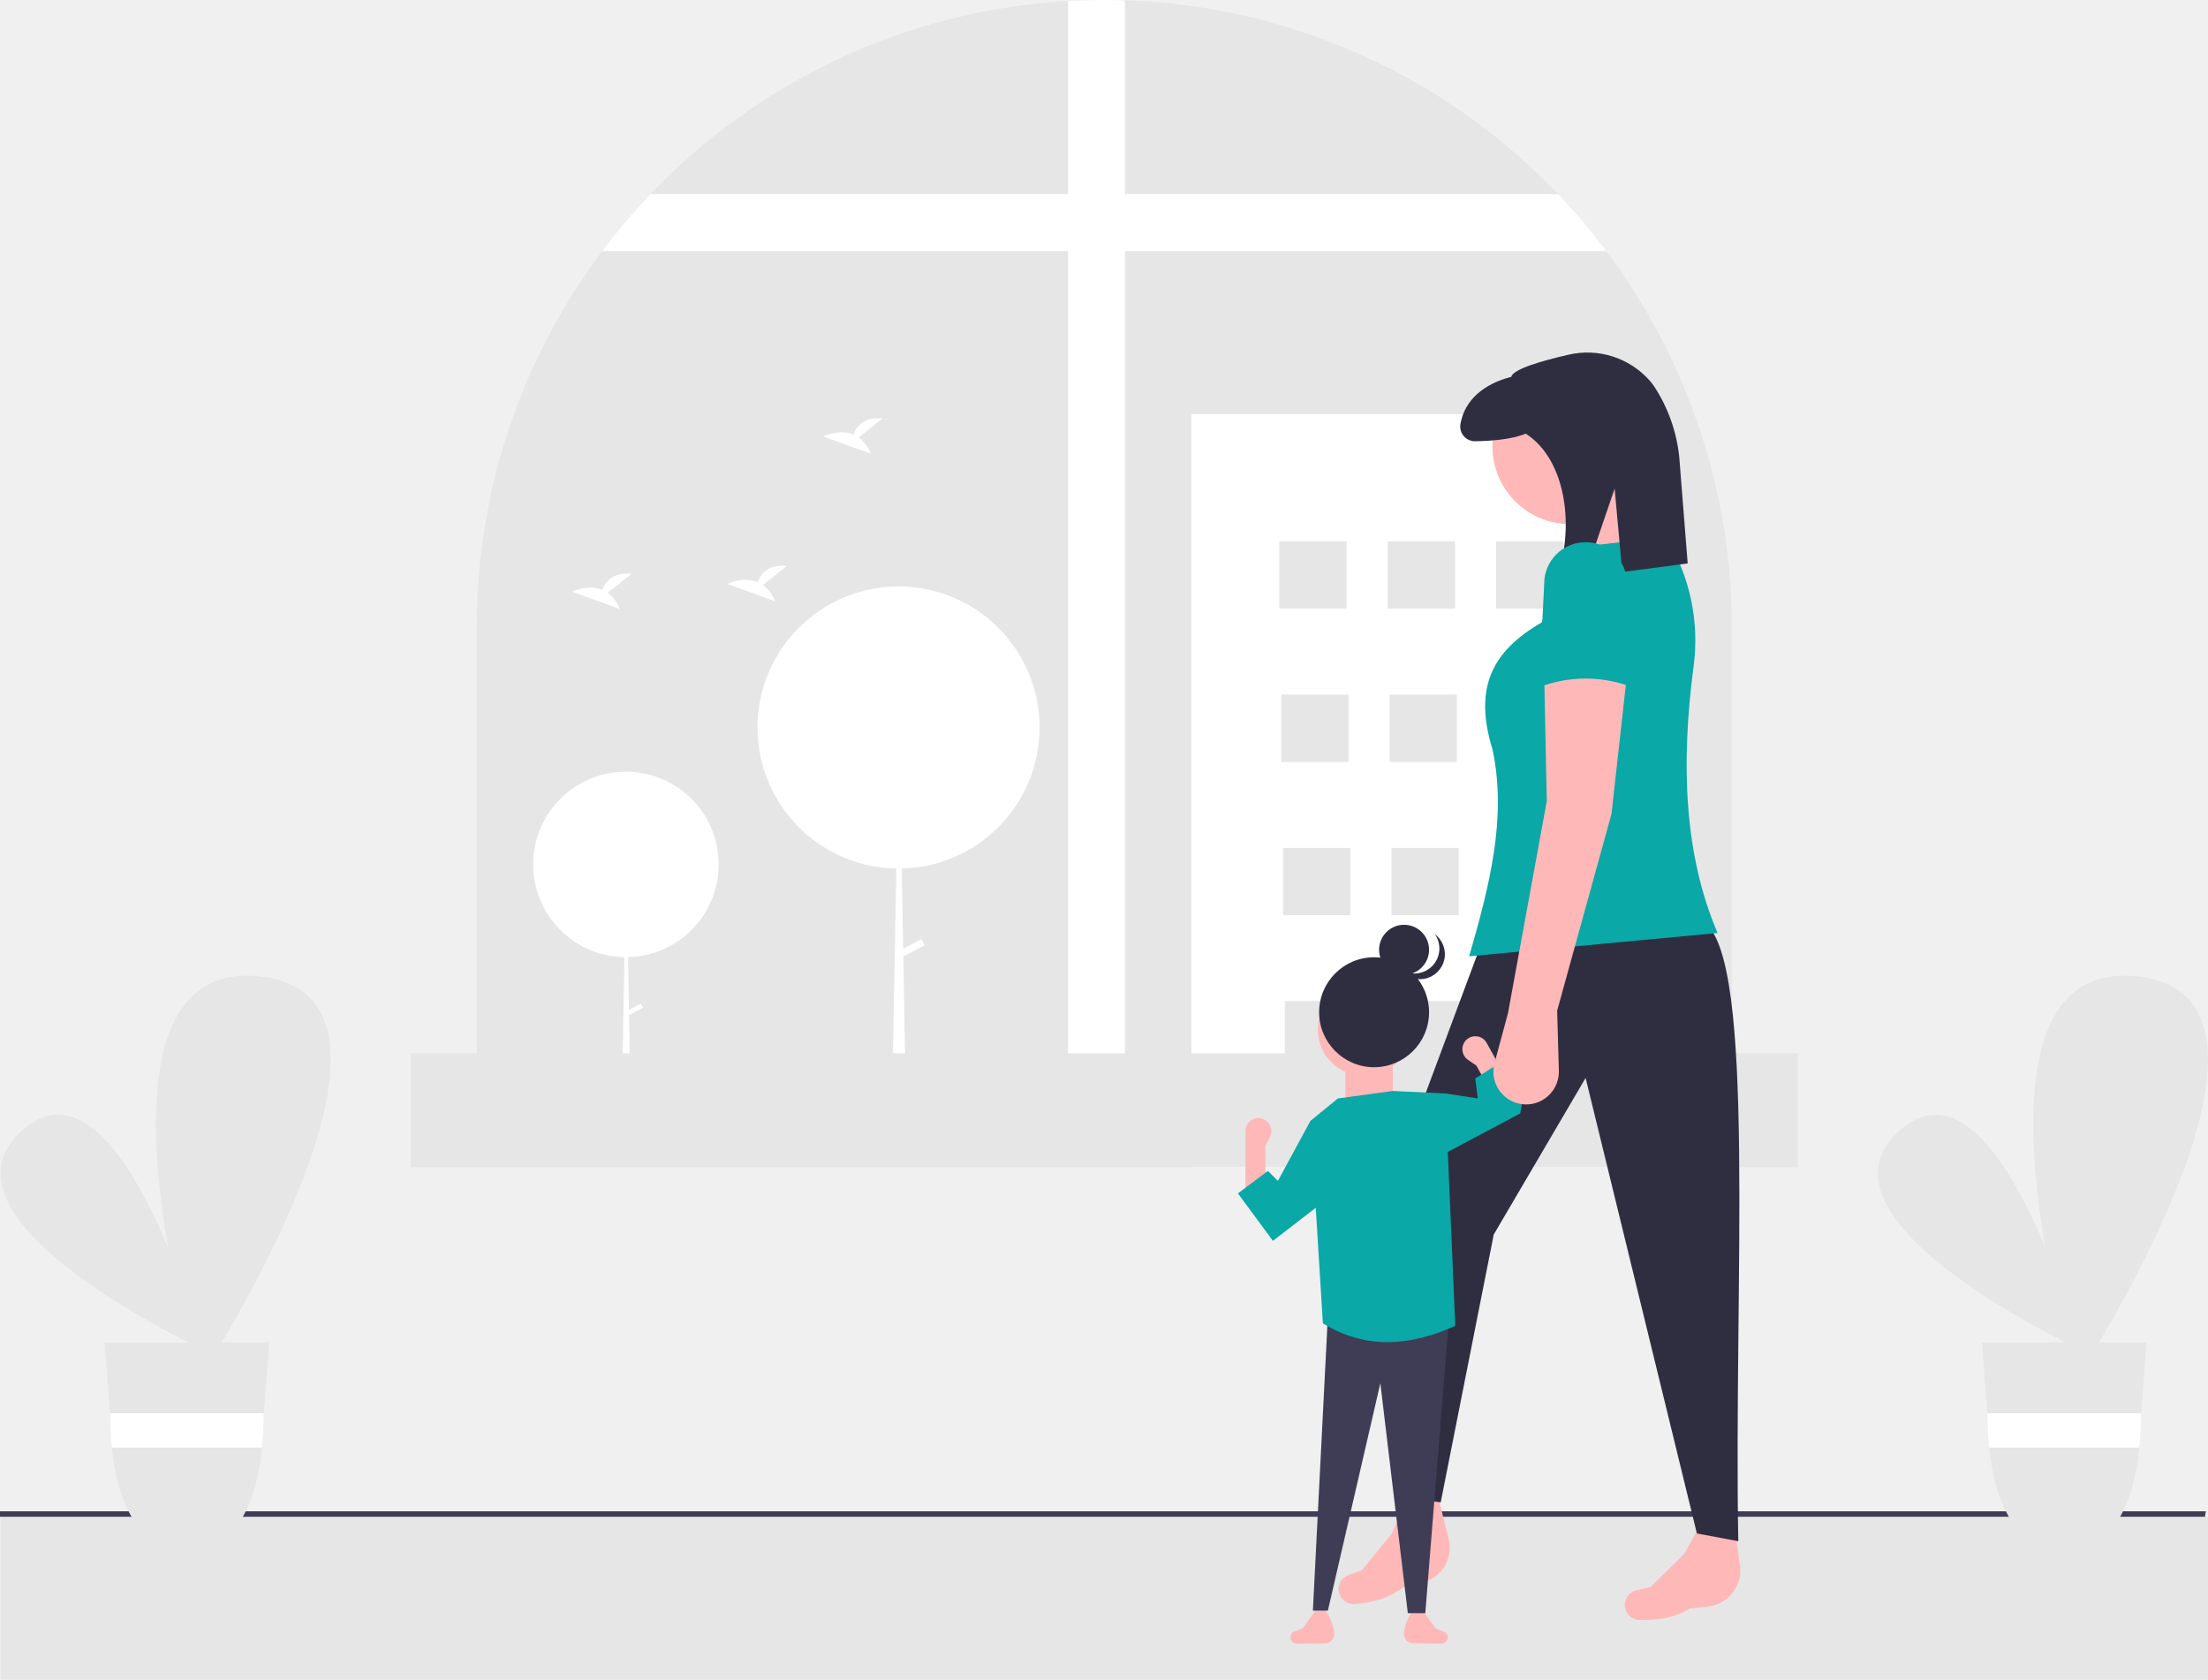
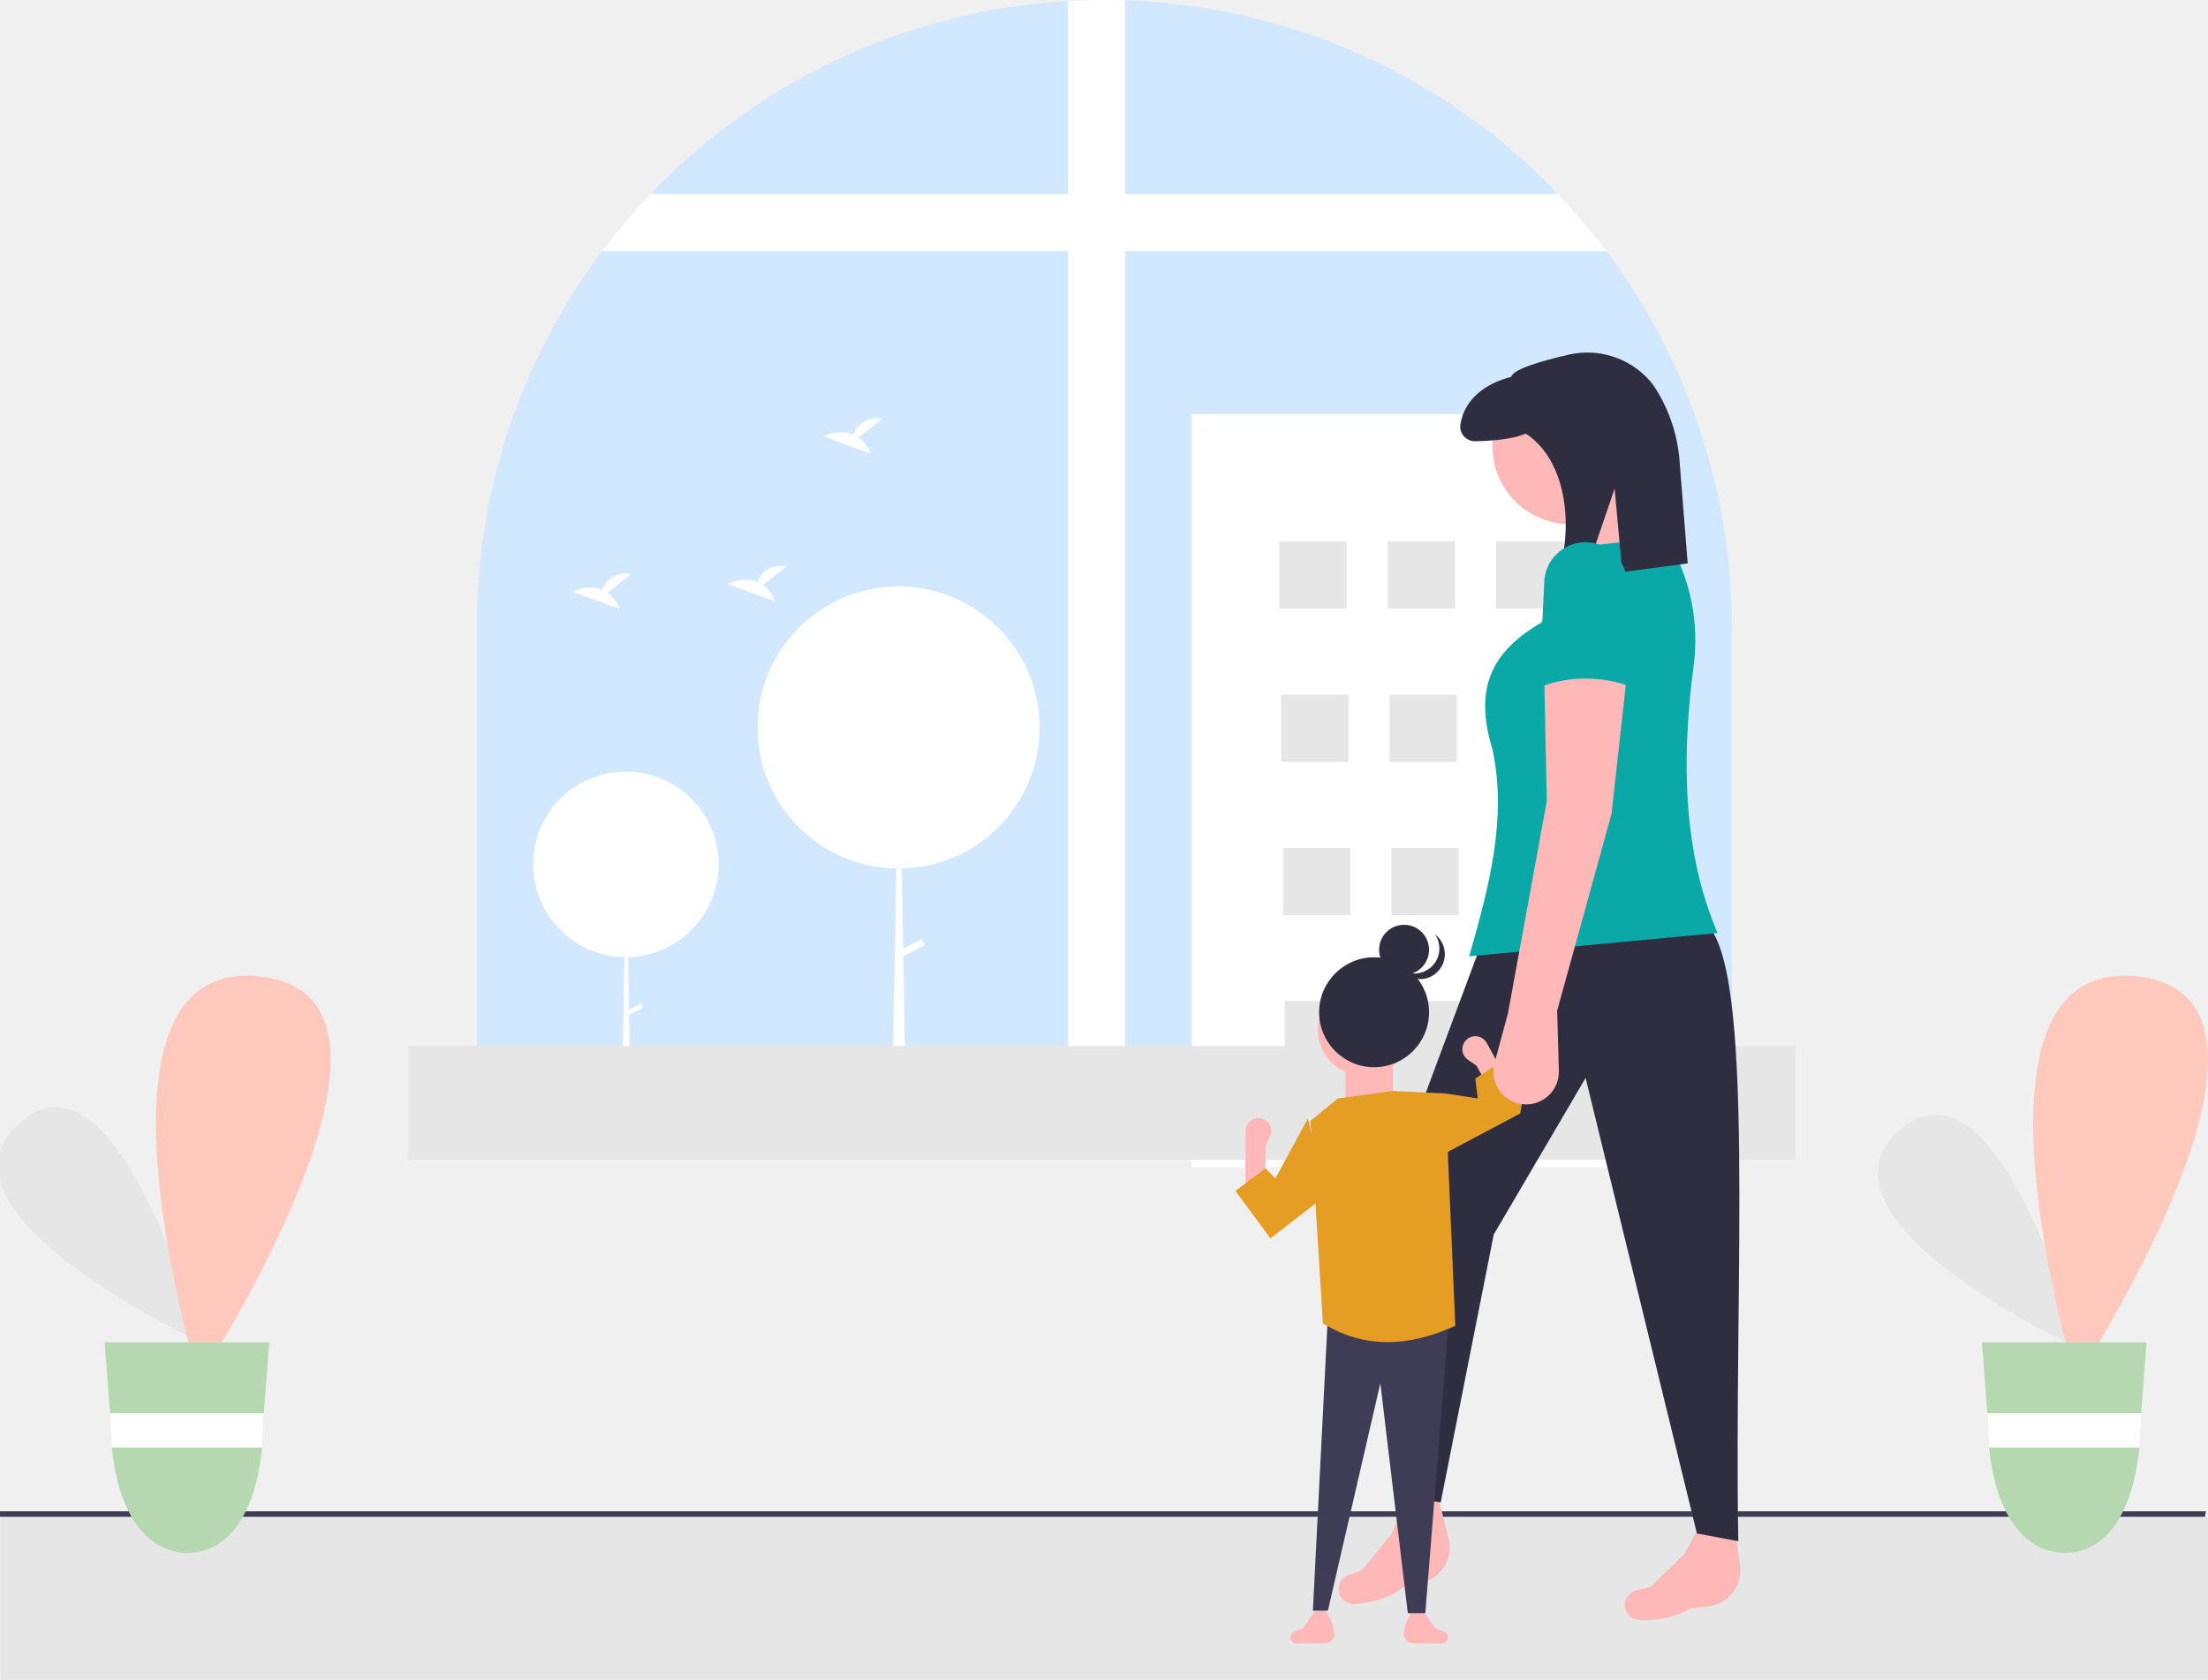
- <svg xmlns="http://www.w3.org/2000/svg" data-name="Layer 1" width="883.782" height="672.254">
-   <path fill="#e6e6e6" d="M.218 606.996h883.563v65.257H.218z" />
-   <path fill="#3f3d56" d="M882.556 607.051H0v-2.181h882.951l-.395 2.181z" />
-   <path d="M693.189 251.189V444.37H190.81V251.19A251.19 251.19 0 0 1 427.498.414Q434.692-.006 442 0c2.776 0 5.542.041 8.287.145a250.33 250.33 0 0 1 169.327 73.43 301.645 301.645 0 0 1 4.03 4.112 251.036 251.036 0 0 1 69.545 173.502Z" fill="#e6e6e6" />
-   <path d="M450.287.145v444.226h-22.789V.414Q434.692-.006 442 0c2.776 0 5.542.041 8.287.145Z" fill="#fff" />
-   <path d="M642.961 100.476H241.04a251.946 251.946 0 0 1 19.318-22.789h363.286a251.948 251.948 0 0 1 19.318 22.789ZM476.907 165.733h178.049V467.16H476.907z" fill="#fff" />
-   <path fill="#e6e6e6" d="M512.066 216.656h26.932v26.932h-26.932zM555.456 216.656h26.932v26.932h-26.932zM598.847 216.656h26.932v26.932h-26.932zM512.814 278.001h26.932v26.932h-26.932zM556.204 278.001h26.932v26.932h-26.932zM599.595 278.001h26.932v26.932h-26.932zM513.562 339.347h26.932v26.932h-26.932zM556.953 339.347h26.932v26.932h-26.932zM600.343 339.347h26.932v26.932h-26.932zM514.31 400.692h26.932v26.932H514.31zM557.701 400.692h26.932v26.932h-26.932zM601.091 400.692h26.932v26.932h-26.932z" />
-   <path fill="#e6e6e6" d="M514.31 400.692h26.932v26.932H514.31zM557.701 400.692h26.932v26.932h-26.932zM601.091 400.692h26.932v26.932h-26.932z" />
-   <circle cx="250.528" cy="345.962" r="37.119" fill="#fff" />
-   <path fill="#fff" d="M250.63 345.962h.102l1.836 105.239h-3.875l1.937-105.239z" />
-   <path fill="#fff" d="m256.534 401.66.855 1.626-6.135 3.23-.856-1.625z" />
-   <circle cx="359.658" cy="291.166" r="56.446" fill="#fff" />
-   <path fill="#fff" d="M359.813 291.166h.155l2.791 160.035h-5.892l2.946-160.035z" />
-   <path fill="#fff" d="m368.79 375.866 1.3 2.47-9.33 4.912-1.3-2.47zM243.235 237.267l9.535-7.627c-7.407-.817-10.451 3.223-11.697 6.42-5.787-2.403-12.087.747-12.087.747l19.079 6.926a14.437 14.437 0 0 0-4.83-6.466ZM343.71 175.117l9.536-7.627c-7.408-.817-10.452 3.223-11.697 6.42-5.787-2.402-12.087.747-12.087.747l19.078 6.926a14.437 14.437 0 0 0-4.83-6.466ZM305.385 234.16l9.535-7.627c-7.408-.818-10.451 3.222-11.697 6.42-5.787-2.403-12.087.746-12.087.746l19.079 6.927a14.437 14.437 0 0 0-4.83-6.467Z" />
-   <path fill="#e6e6e6" d="M164.398 421.583h555.205v45.577H164.398zM81.473 540.221s-112.306-51.7-72.853-87.552 72.853 87.552 72.853 87.552Z" />
-   <path d="M79.518 552.285s-51.62-169.606 24.393-161.495-24.393 161.495-24.393 161.495Z" fill="#e6e6e6" />
-   <path d="m41.882 537.243 2.166 28.372.034.49a130.353 130.353 0 0 0 .671 13.265c2.94 28.94 15.579 42.128 30.35 42.128s26.858-13.189 29.798-42.128a130.356 130.356 0 0 0 .67-13.265l.018-.396.008-.094 2.175-28.372Z" fill="#e6e6e6" />
-   <path d="m105.597 565.615-.008.094-.018.396a130.356 130.356 0 0 1-.67 13.265H44.753a130.353 130.353 0 0 1-.67-13.265l-.035-.49Z" fill="#fff" />
-   <path d="M832.896 540.221s-112.306-51.7-72.853-87.552 72.853 87.552 72.853 87.552Z" fill="#e6e6e6" />
-   <path d="M830.941 552.285s-51.62-169.606 24.393-161.495-24.393 161.495-24.393 161.495Z" fill="#e6e6e6" />
-   <path d="m793.305 537.243 2.166 28.372.035.49a130.353 130.353 0 0 0 .67 13.265c2.94 28.94 15.579 42.128 30.35 42.128s26.858-13.189 29.798-42.128a130.353 130.353 0 0 0 .67-13.265l.018-.396.008-.094 2.176-28.372Z" fill="#e6e6e6" />
-   <path d="m857.02 565.615-.008.094-.017.396a130.353 130.353 0 0 1-.671 13.265h-60.148a130.353 130.353 0 0 1-.67-13.265l-.035-.49Z" fill="#fff" />
-   <path d="m683.782 642.932-7.363.865c-5.815 3.506-12.642 4.826-20.202 4.557a6.058 6.058 0 0 1-5.132-3.145 6.004 6.004 0 0 1 3.917-8.707l5.595-1.303 13.5-13.204 8.144-14.74 11.83 1.357 2.463 18.722a14.492 14.492 0 0 1-12.752 15.598ZM569.108 633.46l-7.216 1.698c-5.379 4.146-12.01 6.236-19.552 6.83a6.058 6.058 0 0 1-5.457-2.54 6.004 6.004 0 0 1 2.9-9.097l5.41-1.932 11.907-14.656 6.412-15.571h11.908l4.58 18.32a14.492 14.492 0 0 1-10.892 16.948Z" fill="#ffb8b8" />
-   <path d="m563.192 599.228 13.466 2.071 21.234-107.208 36.772-62.668 44.541 182.306 16.573 3.108c-1.858-102.664 7.213-231.912-13.465-247.564l-90.118 10.359-39.361 105.654Z" fill="#2f2e41" />
-   <circle cx="628.449" cy="178.681" r="31.075" fill="#ffb8b8" />
-   <path fill="#ffb8b8" d="m671.954 226.329-37.29 6.215-9.322-33.147 26.931-8.286 19.681 35.218z" />
-   <path d="m687.492 373.417-99.44 9.322c7.972-27.72 15.276-55.343 9.323-82.866-7.56-24.572-.264-39.184 19.68-50.756l13.466-30.039 36.254-4.143a78.256 78.256 0 0 1 11.108 51.75c-5.166 39.178-3.771 75.533 9.609 106.732Z" fill="#0aa8a7" />
-   <path d="M627.75 141.98c-10.371 2.369-22.175 5.726-22.837 8.847-10.668 2.688-18.72 9.127-20.365 18.944a5.88 5.88 0 0 0 5.898 6.818c5.802-.074 14.512-.63 20.263-3.032 16.707 10.765 19.511 38.763 12.215 57.82l11.481-1.052 11.878-34.771 3.034 33.405 26.2-3.465-3.374-42.597a63.465 63.465 0 0 0-9.967-28.142 23.966 23.966 0 0 0-1.875-2.43 33.3 33.3 0 0 0-32.551-10.345Z" fill="#2f2e41" />
-   <path d="M561.946 653.616a3.65 3.65 0 0 0 3.59 4.052l11.652.12a2.485 2.485 0 0 0 2.312-2.479 2.485 2.485 0 0 0-1.562-2.307l-3.438-1.375-5-7h-4a18.321 18.321 0 0 0-3.552 8.97l-.002.019ZM534.054 653.616a3.65 3.65 0 0 1-3.59 4.052l-11.652.12a2.485 2.485 0 0 1-2.312-2.479 2.485 2.485 0 0 1 1.562-2.307l3.438-1.375 5-7h4a18.321 18.321 0 0 1 3.552 8.97l.002.019Z" fill="#ffb8b8" />
-   <path fill="#3f3d56" d="M525.5 644.627h6l21-91 11 92h7l9.5-118.5-48.5-.5-6 118z" />
-   <path d="M498.5 477.627h8v-19l1.82-3.64a5.184 5.184 0 0 0-3.848-7.441 5.184 5.184 0 0 0-5.972 5.123v24.958Z" fill="#ffb8b8" />
-   <circle cx="546" cy="412.127" r="18.5" fill="#ffb8b8" />
-   <path fill="#ffb8b8" d="M557.5 443.627h-19v-22h19z" />
-   <path d="M529.5 529.627c16.818 10.378 34.598 9.363 53 1l-4-93-21-1-22 3-11 9Z" fill="#0aa8a7" />
-   <path fill="#0aa8a7" d="m509.5 496.627 22-17-7-31-13 24-4-4-12 9 14 19z" />
-   <path d="m607.156 439.224-6.997 3.878-9.21-16.618-3.357-2.302a5.184 5.184 0 0 1-.241-8.374 5.184 5.184 0 0 1 7.706 1.586l2.888 5.212Z" fill="#ffb8b8" />
-   <path fill="#0aa8a7" d="m568 467.127 26.551-14.095 13.949-7.405 2-12-9-9-11 7 1 8-13-2-10.5 29.5z" />
-   <circle cx="550" cy="405.127" r="22" fill="#2f2e41" />
-   <circle cx="562" cy="380.127" r="10" fill="#2f2e41" />
-   <path d="M561.515 388.487a9.997 9.997 0 0 0 12.834-14.57 9.994 9.994 0 1 1-14.22 13.683 10.02 10.02 0 0 0 1.386.887Z" fill="#2f2e41" />
-   <path d="m623.27 404.492.687 24.048a13.112 13.112 0 0 1-11.801 13.42 13.112 13.112 0 0 1-13.963-16.467l5.397-19.966 15.537-84.938-1.036-49.72 33.147-1.035-6.215 55.935Z" fill="#ffb8b8" />
-   <path d="M653.31 275.013a52.381 52.381 0 0 0-37.29 0l2.071-41.433a16.573 16.573 0 0 1 16.573-16.574 16.573 16.573 0 0 1 16.574 16.574Z" fill="#0aa8a7" />
+ <svg xmlns="http://www.w3.org/2000/svg" width="883.782" height="672.254" data-name="Layer 1">
+   <g class="layer">
+     <path d="m0.22,607l883.56,0l0,65.25l-883.56,0l0,-65.25z" fill="#e6e6e6" id="svg_1" transform="matrix(1 0 0 1 0 0)" />
+     <path d="m882.56,607.05l-882.56,0l0,-2.18l882.95,0l-0.39,2.18z" fill="#3f3d56" id="svg_2" />
+     <path d="m693.19,251.19l0,193.18l-502.38,0l0,-193.18a251.19,251.19 0 0 1 236.69,-250.78q7.19,-0.42 14.5,-0.41c2.78,0 5.54,0.04 8.29,0.15a250.33,250.33 0 0 1 169.32,73.43a301.64,301.64 0 0 1 4.03,4.11a251.04,251.04 0 0 1 69.55,173.5z" fill="#d1e8ff" id="svg_3" />
+     <path d="m450.29,0.15l0,444.22l-22.79,0l0,-443.96q7.19,-0.42 14.5,-0.41c2.78,0 5.54,0.04 8.29,0.15z" fill="#fff" id="svg_4" />
+     <path d="m642.96,100.48l-401.92,0a251.95,251.95 0 0 1 19.32,-22.79l363.28,0a251.95,251.95 0 0 1 19.32,22.79zm-166.05,65.25l178.05,0l0,301.43l-178.05,0l0,-301.43z" fill="#fff" id="svg_5" />
+     <path d="m512.07,216.66l26.93,0l0,26.93l-26.93,0l0,-26.93zm43.39,0l26.93,0l0,26.93l-26.93,0l0,-26.93zm43.39,0l26.93,0l0,26.93l-26.93,0l0,-26.93zm-86.04,61.34l26.94,0l0,26.93l-26.94,0l0,-26.93zm43.39,0l26.94,0l0,26.93l-26.94,0l0,-26.93zm43.4,0l26.93,0l0,26.93l-26.93,0l0,-26.93zm-86.04,61.35l26.93,0l0,26.93l-26.93,0l0,-26.93zm43.39,0l26.93,0l0,26.93l-26.93,0l0,-26.93zm43.39,0l26.93,0l0,26.93l-26.93,0l0,-26.93zm-86.03,61.34l26.93,0l0,26.93l-26.93,0l0,-26.93zm43.39,0l26.93,0l0,26.93l-26.93,0l0,-26.93zm43.39,0l26.93,0l0,26.93l-26.93,0l0,-26.93z" fill="#e6e6e6" id="svg_6" />
+     <path d="m514.31,400.69l26.93,0l0,26.93l-26.93,0l0,-26.93zm43.39,0l26.93,0l0,26.93l-26.93,0l0,-26.93zm43.39,0l26.93,0l0,26.93l-26.93,0l0,-26.93z" fill="#e6e6e6" id="svg_7" />
+     <circle cx="250.53" cy="345.96" fill="#fff" id="svg_8" r="37.12" />
+     <path d="m250.63,345.96l0.1,0l1.84,105.24l-3.88,0l1.94,-105.24z" fill="#fff" id="svg_9" />
+     <path d="m256.53,401.66l0.86,1.63l-6.14,3.23l-0.85,-1.63l6.13,-3.23z" fill="#fff" id="svg_10" />
+     <circle cx="359.66" cy="291.17" fill="#fff" id="svg_11" r="56.45" />
+     <path d="m359.81,291.17l0.16,0l2.79,160.03l-5.89,0l2.94,-160.03z" fill="#fff" id="svg_12" />
+     <path d="m368.79,375.87l1.3,2.47l-9.33,4.91l-1.3,-2.47l9.33,-4.91zm-125.55,-138.6l9.53,-7.63c-7.41,-0.82 -10.45,3.22 -11.7,6.42c-5.78,-2.4 -12.08,0.75 -12.08,0.75l19.08,6.92a14.44,14.44 0 0 0 -4.83,-6.46zm100.47,-62.15l9.54,-7.63c-7.41,-0.82 -10.46,3.22 -11.7,6.42c-5.79,-2.4 -12.09,0.75 -12.09,0.75l19.08,6.92a14.44,14.44 0 0 0 -4.83,-6.46zm-38.33,59.04l9.54,-7.63c-7.41,-0.82 -10.45,3.22 -11.7,6.42c-5.78,-2.4 -12.08,0.75 -12.08,0.75l19.08,6.93a14.44,14.44 0 0 0 -4.83,-6.47l-0.01,0z" fill="#fff" id="svg_13" />
+     <path d="m163.4,418.58l555.2,0l0,45.58l-555.2,0l0,-45.58zm-82.93,118.64s-112.3,-51.7 -72.85,-87.55s72.85,87.55 72.85,87.55z" fill="#e6e6e6" id="svg_14" />
+     <path d="m79.52,552.28s-51.62,-169.6 24.39,-161.49s-24.39,161.49 -24.39,161.49z" fill="#ffc9bd" id="svg_15" transform="matrix(1 0 0 1 0 0)" />
+     <path d="m41.88,537.24l2.17,28.38l0.03,0.49a130.35,130.35 0 0 0 0.67,13.26c2.94,28.94 15.58,42.13 30.35,42.13s26.86,-13.19 29.8,-42.13a130.36,130.36 0 0 0 0.67,-13.26l0.02,-0.4l0.01,-0.09l2.17,-28.38l-65.89,0z" fill="#b6d8b1" id="svg_16" />
+     <path d="m105.6,565.62l-0.01,0.09l-0.02,0.4a130.36,130.36 0 0 1 -0.67,13.26l-60.15,0a130.35,130.35 0 0 1 -0.67,-13.26l-0.03,-0.49l61.55,0z" fill="#fff" id="svg_17" />
+     <path d="m832.9,540.22s-112.31,-51.7 -72.86,-87.55s72.86,87.55 72.86,87.55z" fill="#e6e6e6" id="svg_18" />
+     <path d="m830.94,552.28s-51.62,-169.6 24.39,-161.49s-24.39,161.49 -24.39,161.49z" fill="#ffc9bd" id="svg_19" transform="matrix(1 0 0 1 0 0)" />
+     <path d="m793.3,537.24l2.17,28.38l0.04,0.49a130.35,130.35 0 0 0 0.67,13.26c2.94,28.94 15.57,42.13 30.35,42.13s26.85,-13.19 29.79,-42.13a130.35,130.35 0 0 0 0.67,-13.26l0.02,-0.4l0.01,-0.09l2.18,-28.38l-65.9,0z" fill="#b6d8b1" id="svg_20" transform="matrix(1 0 0 1 0 0)" />
+     <path d="m857.02,565.62l-0.01,0.09l-0.02,0.4a130.35,130.35 0 0 1 -0.67,13.26l-60.14,0a130.35,130.35 0 0 1 -0.67,-13.26l-0.04,-0.49l61.55,0z" fill="#fff" id="svg_21" />
+     <path d="m683.78,642.93l-7.36,0.87c-5.82,3.5 -12.64,4.82 -20.2,4.55a6.06,6.06 0 0 1 -5.13,-3.14a6,6 0 0 1 3.91,-8.71l5.6,-1.3l13.5,-13.2l8.14,-14.74l11.83,1.35l2.46,18.72a14.49,14.49 0 0 1 -12.75,15.6zm-114.67,-9.47l-7.22,1.7c-5.38,4.14 -12.01,6.23 -19.55,6.83a6.06,6.06 0 0 1 -5.46,-2.54a6,6 0 0 1 2.9,-9.1l5.41,-1.93l11.91,-14.66l6.41,-15.57l11.91,0l4.58,18.32a14.49,14.49 0 0 1 -10.89,16.95z" fill="#ffb8b8" id="svg_22" transform="matrix(1 0 0 1 0 0)" />
+     <path d="m563.19,599.23l13.47,2.07l21.23,-107.21l36.77,-62.67l44.55,182.31l16.57,3.11c-1.86,-102.67 7.21,-231.92 -13.47,-247.57l-90.11,10.36l-39.37,105.66l10.36,113.94z" fill="#2f2e41" id="svg_23" />
+     <circle cx="628.45" cy="178.68" fill="#ffb8b8" id="svg_24" r="31.07" />
+     <path d="m671.95,226.33l-37.29,6.21l-9.32,-33.14l26.93,-8.29l19.68,35.22z" fill="#ffb8b8" id="svg_25" />
+     <path d="m687.49,373.42l-99.44,9.32c7.97,-27.72 15.28,-55.34 9.32,-82.87c-7.56,-24.57 -0.26,-39.18 19.68,-50.75l13.47,-30.04l36.25,-4.15a78.26,78.26 0 0 1 11.11,51.75c-5.16,39.18 -3.77,75.54 9.61,106.74z" fill="#0aa8a7" id="svg_26" />
+     <path d="m627.75,141.98c-10.37,2.37 -22.17,5.73 -22.84,8.85c-10.66,2.68 -18.72,9.12 -20.36,18.94a5.88,5.88 0 0 0 5.9,6.82c5.8,-0.08 14.51,-0.63 20.26,-3.03c16.71,10.76 19.51,38.76 12.21,57.82l11.49,-1.06l11.87,-34.77l3.04,33.41l26.2,-3.47l-3.38,-42.59a63.47,63.47 0 0 0 -9.96,-28.15a23.97,23.97 0 0 0 -1.88,-2.43a33.3,33.3 0 0 0 -32.55,-10.34z" fill="#2f2e41" id="svg_27" />
+     <path d="m561.95,653.62a3.65,3.65 0 0 0 3.59,4.05l11.65,0.12a2.48,2.48 0 0 0 2.31,-2.48a2.48,2.48 0 0 0 -1.56,-2.31l-3.44,-1.37l-5,-7l-4,0a18.32,18.32 0 0 0 -3.55,8.97l0,0.02zm-27.9,0a3.65,3.65 0 0 1 -3.59,4.05l-11.65,0.12a2.48,2.48 0 0 1 -2.31,-2.48a2.48,2.48 0 0 1 1.56,-2.31l3.44,-1.37l5,-7l4,0a18.32,18.32 0 0 1 3.55,8.97l0,0.02z" fill="#ffb8b8" id="svg_28" />
+     <path d="m525.5,644.63l6,0l21,-91l11,92l7,0l9.5,-118.5l-48.5,-0.5l-6,118z" fill="#3f3d56" id="svg_29" />
+     <path d="m498.5,477.63l8,0l0,-19l1.82,-3.64a5.18,5.18 0 0 0 -3.85,-7.44a5.18,5.18 0 0 0 -5.97,5.12l0,24.96z" fill="#ffb8b8" id="svg_30" />
+     <circle cx="546" cy="412.13" fill="#ffb8b8" id="svg_31" r="18.5" />
+     <path d="m557.5,443.63l-19,0l0,-22l19,0l0,22z" fill="#ffb8b8" id="svg_32" />
+     <path d="m529.5,529.63c16.82,10.37 34.6,9.36 53,1l-4,-93l-21,-1l-22,3l-11,9l5,81z" fill="#e59d23" id="svg_33" transform="matrix(1 0 0 1 0 0)" />
+     <path d="m508.5,495.63l22,-17l-7,-31l-13,24l-4,-4l-12,9l14,19z" fill="#e59d23" id="svg_34" transform="matrix(1 0 0 1 0 0)" />
+     <path d="m607.16,439.22l-7,3.88l-9.21,-16.62l-3.36,-2.3a5.18,5.18 0 0 1 -0.24,-8.37a5.18,5.18 0 0 1 7.71,1.58l2.89,5.22l9.21,16.61z" fill="#ffb8b8" id="svg_35" />
+     <path d="m568,467.13l26.55,-14.1l13.95,-7.4l2,-12l-9,-9l-11,7l1,8l-13,-2l-10.5,29.5z" fill="#e59d23" id="svg_36" transform="matrix(1 0 0 1 0 0)" />
+     <circle cx="550" cy="405.13" fill="#2f2e41" id="svg_37" r="22" />
+     <circle cx="562" cy="380.13" fill="#2f2e41" id="svg_38" r="10" />
+     <path d="m561.51,388.49a10,10 0 0 0 12.84,-14.57a9.99,9.99 0 1 1 -14.22,13.68a10.02,10.02 0 0 0 1.38,0.89z" fill="#2f2e41" id="svg_39" />
+     <path d="m623.27,404.49l0.69,24.05a13.11,13.11 0 0 1 -11.8,13.42a13.11,13.11 0 0 1 -13.97,-16.47l5.4,-19.96l15.54,-84.94l-1.04,-49.72l33.15,-1.04l-6.22,55.94l-21.75,78.72z" fill="#ffb8b8" id="svg_40" />
+     <path d="m653.31,275.01a52.38,52.38 0 0 0 -37.29,0l2.07,-41.43a16.57,16.57 0 0 1 16.57,-16.57a16.57,16.57 0 0 1 16.58,16.57l2.07,41.43z" fill="#0aa8a7" id="svg_41" />
+   </g>
</svg>
